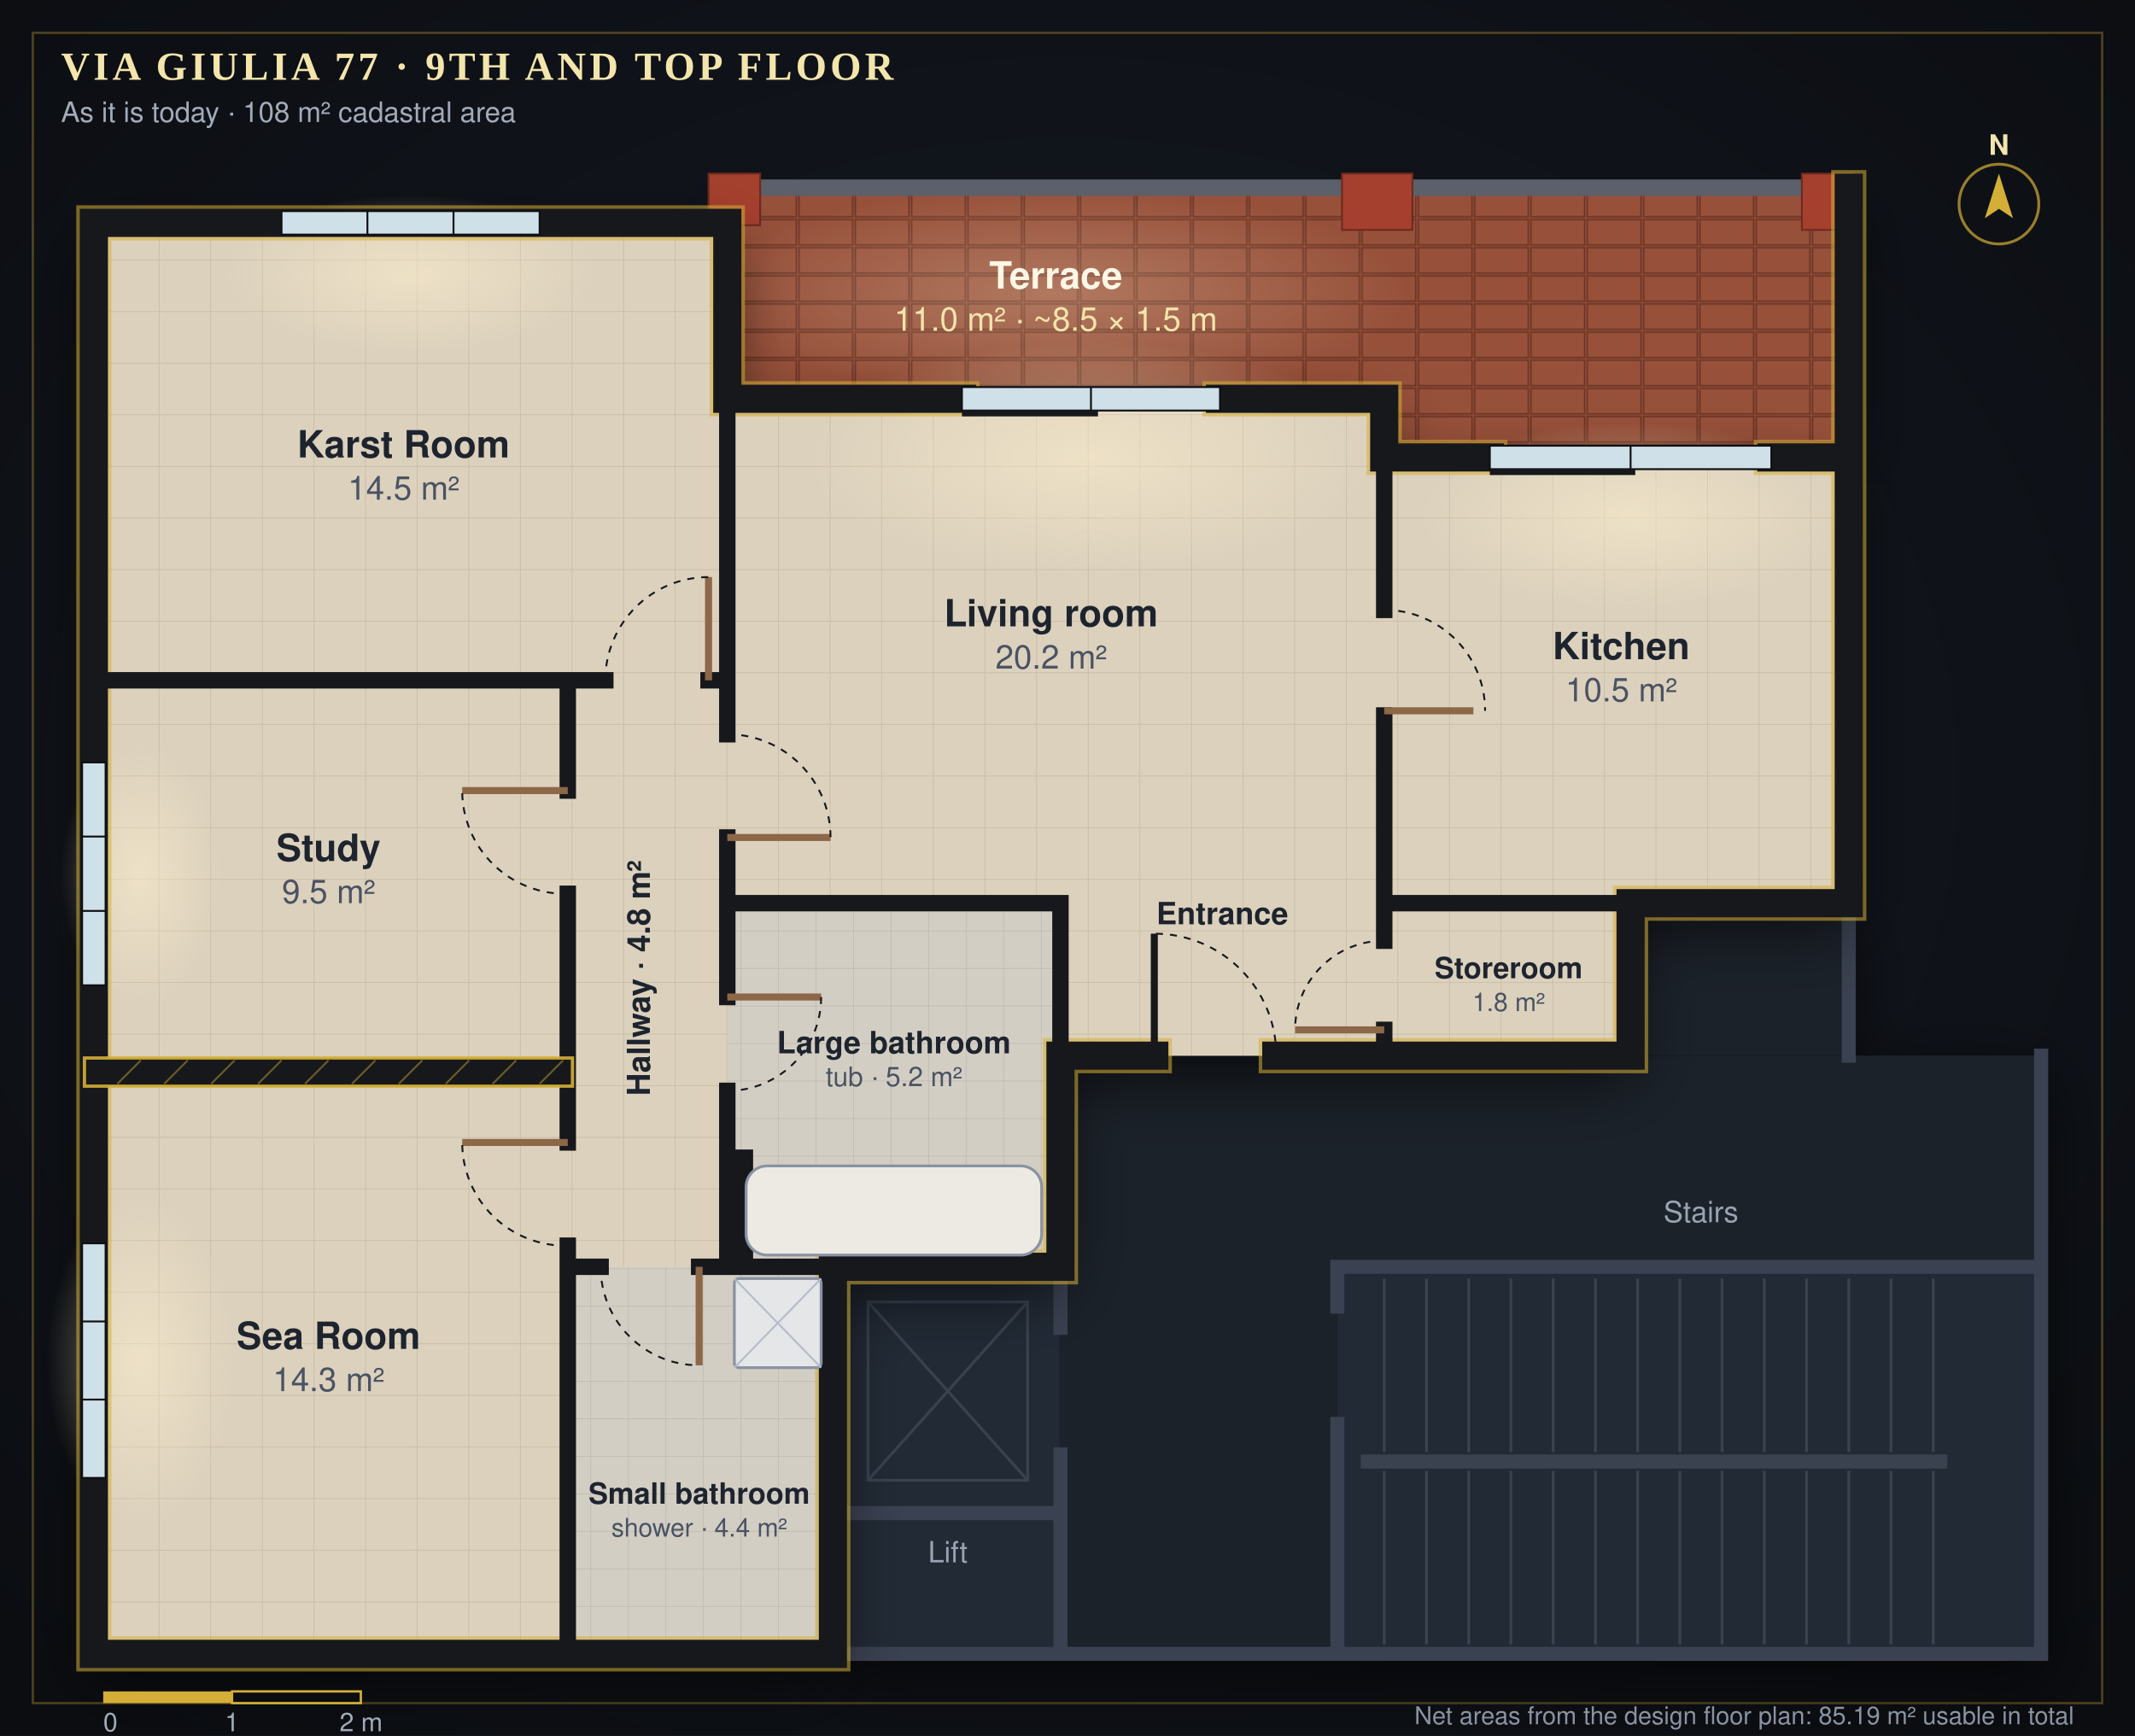
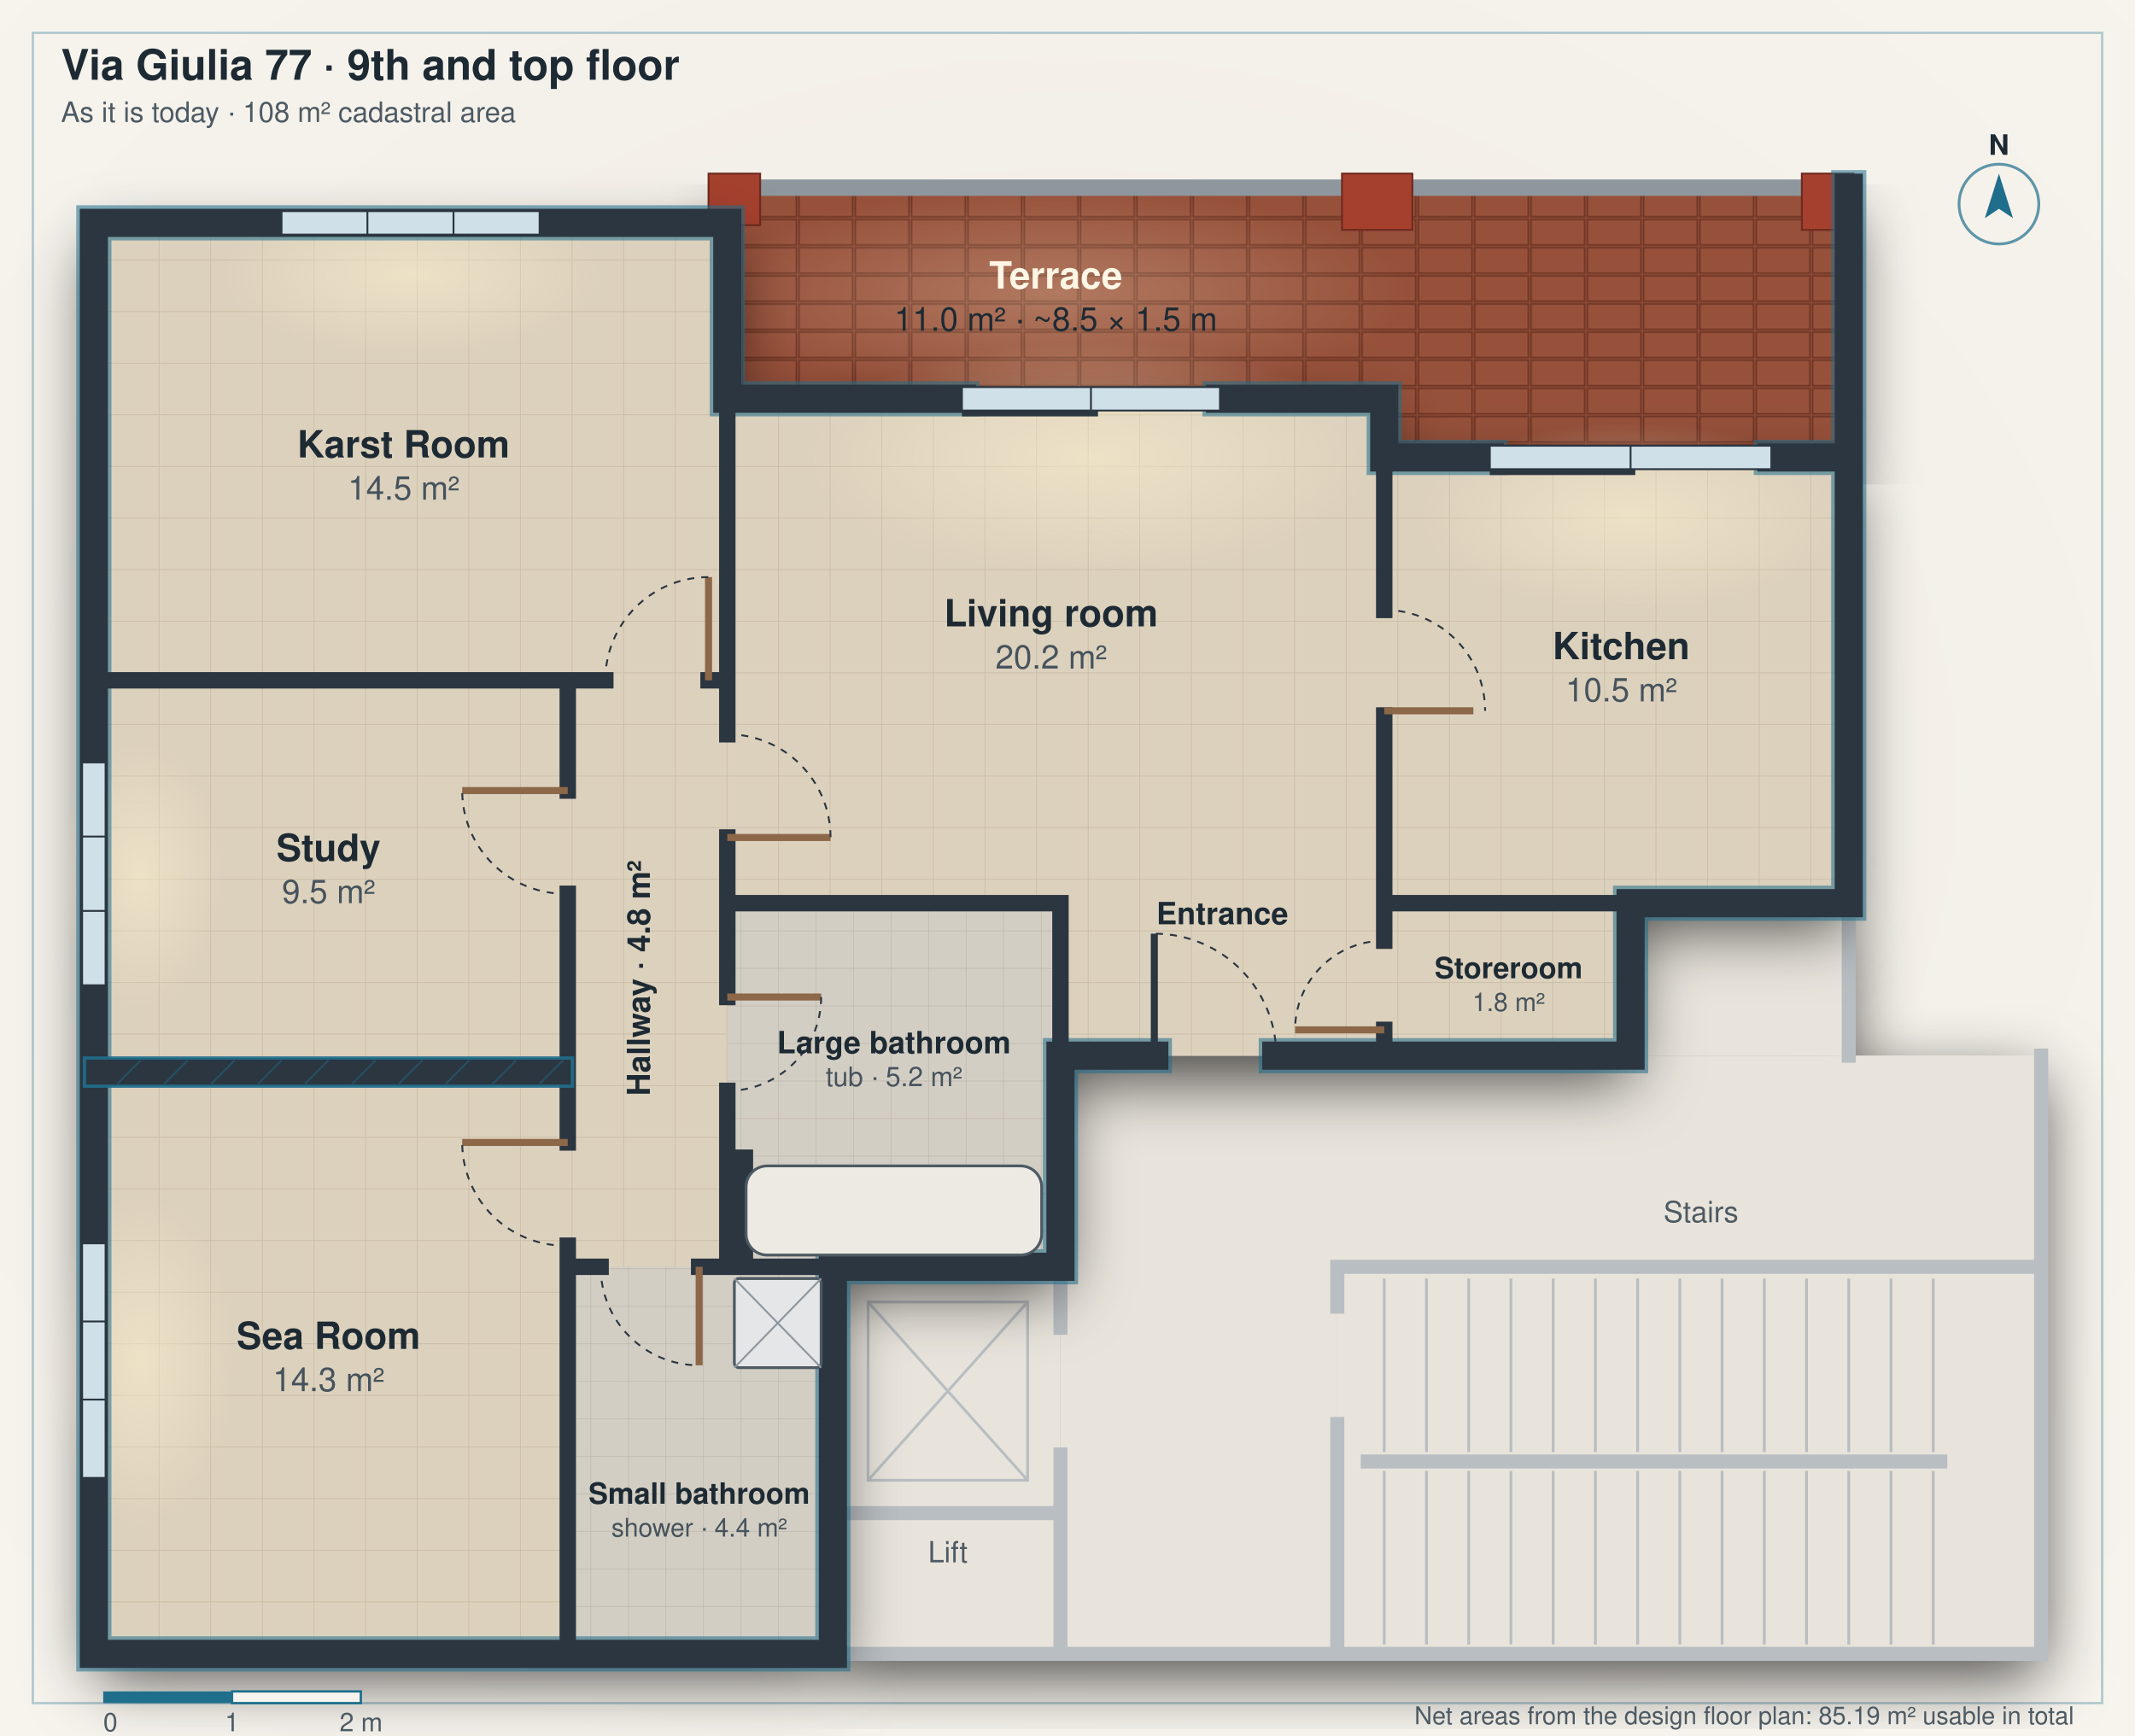
<svg xmlns="http://www.w3.org/2000/svg" viewBox="20 -45 910 740" width="1820" height="1480">
  <defs>
    <pattern id="tile" width="22" height="22" patternUnits="userSpaceOnUse">
      <rect width="22" height="22" fill="#DCD1BD" />
      <path d="M22 0V22H0" fill="none" stroke="#C9BCA5" stroke-width="0.6" />
    </pattern>
    <pattern id="tileb" width="16" height="16" patternUnits="userSpaceOnUse">
      <rect width="16" height="16" fill="#D3CEC4" />
      <path d="M16 0V16H0" fill="none" stroke="#BDB6AA" stroke-width="0.5" />
    </pattern>
    <pattern id="oak" width="252" height="32" patternUnits="userSpaceOnUse">
      <rect x="0" y="0" width="126" height="16" fill="#CBA680" stroke="#A9845E" stroke-width="0.5" />
      <rect x="126" y="0" width="126" height="16" fill="#C59F78" stroke="#A9845E" stroke-width="0.5" />
      <rect x="0" y="16" width="63" height="16" fill="#C7A27B" stroke="#A9845E" stroke-width="0.5" />
      <rect x="63" y="16" width="126" height="16" fill="#CEAA84" stroke="#A9845E" stroke-width="0.5" />
      <rect x="189" y="16" width="63" height="16" fill="#C29C74" stroke="#A9845E" stroke-width="0.5" />
      <path d="M8 6 q40 -2 90 1 M140 10 q35 2 80 -1 M75 24 q30 -2 70 1 M200 22 q20 2 45 0" stroke="#B48E67" stroke-width="0.45" fill="none" opacity="0.7" />
    </pattern>
    <pattern id="mc" width="90" height="90" patternUnits="userSpaceOnUse">
      <rect width="90" height="90" fill="#B1A99E" />
      <circle cx="20" cy="25" r="18" fill="#BDB5AA" opacity="0.5" />
      <circle cx="65" cy="60" r="22" fill="#A49C91" opacity="0.35" />
      <circle cx="70" cy="15" r="10" fill="#C2BBB1" opacity="0.4" />
    </pattern>
    <pattern id="klinker" width="24" height="12" patternUnits="userSpaceOnUse">
      <rect width="24" height="12" fill="#8C4934" />
      <rect x="0.6" y="0.6" width="22.8" height="10.8" fill="#97513B" stroke="#6E3626" stroke-width="0.6" />
    </pattern>
    <filter id="sh" x="-30%" y="-30%" width="160%" height="160%">
      <feDropShadow dx="1.6" dy="2.4" stdDeviation="2" flood-color="#000" flood-opacity="0.32" />
    </filter>
    <filter id="apt" x="-10%" y="-10%" width="120%" height="120%">
      <feDropShadow dx="0" dy="10" stdDeviation="14" flood-color="#000" flood-opacity="0.7" />
    </filter>
    <radialGradient id="sun" cx="50%" cy="50%" r="50%">
      <stop offset="0%" stop-color="#FFF1CF" stop-opacity="0.5" />
      <stop offset="100%" stop-color="#FFF1CF" stop-opacity="0" />
    </radialGradient>
    <radialGradient id="board" cx="50%" cy="45%" r="70%">
-       <stop offset="0%" stop-color="#161B25" />
-       <stop offset="100%" stop-color="#0B0D11" />
+       <stop offset="0%" stop-color="#EFEBE3" />
+       <stop offset="100%" stop-color="#F7F4EE" />
    </radialGradient>
  </defs>
  <rect x="20" y="-45" width="910" height="740" fill="url(#board)" />
-   <rect x="34" y="-31" width="882" height="712" fill="none" stroke="#D4AF37" stroke-opacity="0.32" stroke-width="1" />
+   <rect x="34" y="-31" width="882" height="712" fill="none" stroke="#1F6E8C" stroke-opacity="0.32" stroke-width="1" />
  <g filter="url(#apt)">
-     <polygon points="472,405 890,405 890,495 590,495 590,660 472,660" fill="#1C212B" />
-     <rect x="715" y="340" width="93" height="65" fill="#1C212B" />
-     <rect x="590" y="495" width="300" height="165" fill="#232935" />
-     <rect x="375" y="495" width="97" height="165" fill="#232935" />
-   </g>
-   <g stroke="#3A4250" stroke-width="1.2">
+     <polygon points="472,405 890,405 890,495 590,495 590,660 472,660" fill="#E8E4DC" />
+     <rect x="715" y="340" width="93" height="65" fill="#E8E4DC" />
+     <rect x="590" y="495" width="300" height="165" fill="#E8E4DC" />
+     <rect x="375" y="495" width="97" height="165" fill="#E8E4DC" />
+   </g>
+   <g stroke="#B9BEC2" stroke-width="1.2">
    <line x1="610" y1="500" x2="610" y2="574" />
    <line x1="628" y1="500" x2="628" y2="574" />
    <line x1="646" y1="500" x2="646" y2="574" />
    <line x1="664" y1="500" x2="664" y2="574" />
    <line x1="682" y1="500" x2="682" y2="574" />
    <line x1="700" y1="500" x2="700" y2="574" />
    <line x1="718" y1="500" x2="718" y2="574" />
    <line x1="736" y1="500" x2="736" y2="574" />
    <line x1="754" y1="500" x2="754" y2="574" />
    <line x1="772" y1="500" x2="772" y2="574" />
    <line x1="790" y1="500" x2="790" y2="574" />
    <line x1="808" y1="500" x2="808" y2="574" />
    <line x1="826" y1="500" x2="826" y2="574" />
    <line x1="844" y1="500" x2="844" y2="574" />
    <line x1="610" y1="582" x2="610" y2="656" />
    <line x1="628" y1="582" x2="628" y2="656" />
    <line x1="646" y1="582" x2="646" y2="656" />
    <line x1="664" y1="582" x2="664" y2="656" />
    <line x1="682" y1="582" x2="682" y2="656" />
    <line x1="700" y1="582" x2="700" y2="656" />
    <line x1="718" y1="582" x2="718" y2="656" />
    <line x1="736" y1="582" x2="736" y2="656" />
    <line x1="754" y1="582" x2="754" y2="656" />
    <line x1="772" y1="582" x2="772" y2="656" />
    <line x1="790" y1="582" x2="790" y2="656" />
    <line x1="808" y1="582" x2="808" y2="656" />
    <line x1="826" y1="582" x2="826" y2="656" />
    <line x1="844" y1="582" x2="844" y2="656" />
  </g>
-   <rect x="600" y="575" width="250" height="6" fill="#3A4250" />
-   <rect x="390" y="510" width="68" height="76" fill="none" stroke="#3A4250" stroke-width="1.2" />
-   <path d="M390 510 L458 586 M458 510 L390 586" stroke="#3A4250" stroke-width="1.2" />
-   <g fill="none" stroke="#3A4150" stroke-width="6" stroke-linecap="square">
+   <rect x="600" y="575" width="250" height="6" fill="#B9BEC2" />
+   <rect x="390" y="510" width="68" height="76" fill="none" stroke="#B9BEC2" stroke-width="1.2" />
+   <path d="M390 510 L458 586 M458 510 L390 586" stroke="#B9BEC2" stroke-width="1.2" />
+   <g fill="none" stroke="#B9BEC2" stroke-width="6" stroke-linecap="square">
    <path d="M890,405 L890,660 L375,660 M590,495 L890,495 M590,495 L590,512 M590,562 L590,660 M472,495 L472,521 M472,575 L472,660 M375,600 L472,600 M808,340 L808,405" />
  </g>
  <polygon points="330,35 808,35 808,150 610,150 610,125 330,125" fill="url(#klinker)" filter="url(#apt)" />
  <ellipse cx="470" cy="80" rx="150" ry="45" fill="url(#sun)" opacity="0.5" />
-   <line x1="330" y1="35" x2="808" y2="35" stroke="#5B606A" stroke-width="7" />
+   <line x1="330" y1="35" x2="808" y2="35" stroke="#8E979E" stroke-width="7" />
  <g fill="#A5402E" stroke="#6E2A1E" stroke-width="0.8">
    <rect x="322" y="29" width="22" height="22" />
    <rect x="592" y="29" width="30" height="24" />
    <rect x="788" y="29" width="22" height="24" />
  </g>
  <polygon points="60,50 330,50 330,125 610,125 610,150 808,150 808,340 715,340 715,405 472,405 472,495 375,495 375,660 60,660" fill="url(#tile)" filter="url(#apt)" />
  <rect x="330" y="340" width="142" height="155" fill="url(#tileb)" />
  <rect x="262" y="495" width="113" height="165" fill="url(#tileb)" />
  <ellipse cx="485" cy="150" rx="120" ry="50" fill="url(#sun)" />
  <ellipse cx="715" cy="175" rx="90" ry="40" fill="url(#sun)" />
  <ellipse cx="195" cy="72" rx="80" ry="34" fill="url(#sun)" />
  <ellipse cx="80" cy="535" rx="40" ry="70" fill="url(#sun)" />
  <ellipse cx="80" cy="328" rx="34" ry="56" fill="url(#sun)" />
  <g fill="none" stroke-linecap="square">
-     <path stroke="#D4AF37" stroke-opacity="0.55" stroke-width="15" d="M330,125 L330,50 L60,50 L60,660 L375,660 L375,495 L472,495 L472,405 L512,405 M564,405 L715,405 L715,340 L808,340 L808,150 L775,150 M655,150 L610,150 L610,125 L540,125 M430,125 L330,125 M808,150 L808,35" />
-     <path stroke="#16181C" stroke-width="12" d="M330,125 L330,50 L60,50 L60,660 L375,660 L375,495 L472,495 L472,405 L512,405 M564,405 L715,405 L715,340 L808,340 L808,150 L775,150 M655,150 L610,150 L610,125 L540,125 M430,125 L330,125 M808,150 L808,35" />
-     <path stroke="#16181C" stroke-width="7" d="M330,125 L330,268 M330,312 L330,380 M330,420 L330,495 M60,245 L278,245 M322,245 L330,245 M262,245 L262,292 M262,336 L262,442 M262,486 L262,495 L276,495 M318,495 L375,495 M262,495 L262,660 M330,340 L472,340 M472,340 L472,405 M610,125 L610,215 M610,260 L610,356 M610,394 L610,405 M610,340 L715,340" />
-   </g>
-   <rect x="56" y="406" width="208" height="12" fill="#16181C" stroke="#D4AF37" stroke-opacity="0.9" stroke-width="1.4" />
-   <g stroke="#D4AF37" stroke-opacity="0.45" stroke-width="0.8">
+     <path stroke="#1F6E8C" stroke-opacity="0.55" stroke-width="15" d="M330,125 L330,50 L60,50 L60,660 L375,660 L375,495 L472,495 L472,405 L512,405 M564,405 L715,405 L715,340 L808,340 L808,150 L775,150 M655,150 L610,150 L610,125 L540,125 M430,125 L330,125 M808,150 L808,35" />
+     <path stroke="#2B3640" stroke-width="12" d="M330,125 L330,50 L60,50 L60,660 L375,660 L375,495 L472,495 L472,405 L512,405 M564,405 L715,405 L715,340 L808,340 L808,150 L775,150 M655,150 L610,150 L610,125 L540,125 M430,125 L330,125 M808,150 L808,35" />
+     <path stroke="#2B3640" stroke-width="7" d="M330,125 L330,268 M330,312 L330,380 M330,420 L330,495 M60,245 L278,245 M322,245 L330,245 M262,245 L262,292 M262,336 L262,442 M262,486 L262,495 L276,495 M318,495 L375,495 M262,495 L262,660 M330,340 L472,340 M472,340 L472,405 M610,125 L610,215 M610,260 L610,356 M610,394 L610,405 M610,340 L715,340" />
+   </g>
+   <rect x="56" y="406" width="208" height="12" fill="#2B3640" stroke="#1F6E8C" stroke-opacity="0.9" stroke-width="1.4" />
+   <g stroke="#1F6E8C" stroke-opacity="0.45" stroke-width="0.8">
    <line x1="70" y1="417" x2="80" y2="407" />
    <line x1="90" y1="417" x2="100" y2="407" />
    <line x1="110" y1="417" x2="120" y2="407" />
    <line x1="130" y1="417" x2="140" y2="407" />
    <line x1="150" y1="417" x2="160" y2="407" />
    <line x1="170" y1="417" x2="180" y2="407" />
    <line x1="190" y1="417" x2="200" y2="407" />
    <line x1="210" y1="417" x2="220" y2="407" />
    <line x1="230" y1="417" x2="240" y2="407" />
    <line x1="250" y1="417" x2="260" y2="407" />
  </g>
-   <rect x="330" y="445" width="11" height="50" fill="#16181C" />
-   <g fill="#CFE0E8" stroke="#0E1014" stroke-width="0.8">
+   <rect x="330" y="445" width="11" height="50" fill="#2B3640" />
+   <g fill="#CFE0E8" stroke="#2B3640" stroke-width="0.8">
    <rect x="140" y="45" width="110" height="10" />
    <rect x="55" y="280" width="10" height="95" />
    <rect x="55" y="485" width="10" height="100" />
    <rect x="430" y="120" width="110" height="10" />
    <rect x="655" y="145" width="120" height="10" />
  </g>
-   <g stroke="#0E1014" stroke-width="0.8">
+   <g stroke="#2B3640" stroke-width="0.8">
    <line x1="176.6" y1="45" x2="176.6" y2="55" />
    <line x1="213.3" y1="45" x2="213.3" y2="55" />
    <line x1="55" y1="311.6" x2="65" y2="311.6" />
    <line x1="55" y1="343.3" x2="65" y2="343.3" />
    <line x1="55" y1="518.3" x2="65" y2="518.3" />
    <line x1="55" y1="551.6" x2="65" y2="551.6" />
    <line x1="485" y1="120" x2="485" y2="130" />
    <line x1="715" y1="145" x2="715" y2="155" />
  </g>
-   <g fill="none" stroke="#16181C">
+   <g fill="none" stroke="#2B3640">
    <line x1="512" y1="405" x2="512" y2="353" stroke-width="3" />
    <path d="M564,405 A52,52 0 0 0 512,353" stroke-width="0.8" stroke-dasharray="3 3" />
-     <rect x="430" y="130" width="58" height="2.5" fill="#16181C" stroke="none" />
+     <rect x="430" y="130" width="58" height="2.5" fill="#2B3640" stroke="none" />
    <g stroke="#8C6748" stroke-width="3">
      <line x1="330" y1="312" x2="374" y2="312" />
      <line x1="330" y1="380" x2="370" y2="380" />
      <line x1="322" y1="245" x2="322" y2="201" />
      <line x1="262" y1="292" x2="217" y2="292" />
      <line x1="262" y1="442" x2="217" y2="442" />
      <line x1="318" y1="495" x2="318" y2="537" />
    </g>
    <g stroke-width="0.8" stroke-dasharray="3 3">
      <path d="M330,268 A44,44 0 0 1 374,312" />
      <path d="M370,380 A40,40 0 0 1 330,420" />
      <path d="M278,245 A44,44 0 0 1 322,201" />
      <path d="M262,336 A44,44 0 0 1 217,292" />
      <path d="M262,486 A44,44 0 0 1 217,442" />
      <path d="M276,495 A42,42 0 0 0 318,537" />
    </g>
  </g>
-   <rect x="655" y="155" width="62" height="2.5" fill="#16181C" />
+   <rect x="655" y="155" width="62" height="2.5" fill="#2B3640" />
  <line x1="610" y1="258" x2="648" y2="258" stroke="#8C6748" stroke-width="3" />
-   <path d="M610,215 A43,43 0 0 1 653,258" fill="none" stroke="#16181C" stroke-width="0.8" stroke-dasharray="3 3" />
+   <path d="M610,215 A43,43 0 0 1 653,258" fill="none" stroke="#2B3640" stroke-width="0.8" stroke-dasharray="3 3" />
  <line x1="610" y1="394" x2="572" y2="394" stroke="#8C6748" stroke-width="3" />
-   <path d="M610,356 A38,38 0 0 0 572,394" fill="none" stroke="#16181C" stroke-width="0.8" stroke-dasharray="3 3" />
-   <rect x="338" y="452" width="126" height="38" rx="9" fill="#EDEAE3" stroke="#8A93A3" stroke-width="1.2" />
-   <rect x="333" y="500" width="37" height="38" rx="2" fill="#E4E6E8" stroke="#8A93A3" stroke-width="1.2" />
-   <path d="M333 500 L370 538 M370 500 L333 538" stroke="#B6BDC8" stroke-width="0.8" />
+   <path d="M610,356 A38,38 0 0 0 572,394" fill="none" stroke="#2B3640" stroke-width="0.8" stroke-dasharray="3 3" />
+   <rect x="338" y="452" width="126" height="38" rx="9" fill="#EDEAE3" stroke="#4D5A63" stroke-width="1.2" />
+   <rect x="333" y="500" width="37" height="38" rx="2" fill="#E4E6E8" stroke="#4D5A63" stroke-width="1.2" />
+   <path d="M333 500 L370 538 M370 500 L333 538" stroke="#8E979E" stroke-width="0.8" />
  <g font-family="Segoe UI, Helvetica Neue, Helvetica, Arial, sans-serif" text-anchor="middle">
-     <text x="468" y="222" font-size="16.0" font-weight="700" fill="#1E242E">Living room</text>
-     <text x="468" y="240" font-size="14.0" fill="#4A5363">20.2 m²</text>
-     <text x="711" y="236" font-size="16.0" font-weight="700" fill="#1E242E">Kitchen</text>
-     <text x="711" y="254" font-size="14.0" fill="#4A5363">10.5 m²</text>
-     <text x="663" y="372" font-size="12.5" font-weight="700" fill="#1E242E">Storeroom</text>
-     <text x="663" y="386" font-size="10.9" fill="#4A5363">1.8 m²</text>
-     <text x="541" y="349" font-size="13.1" font-weight="700" fill="#1E242E">Entrance</text>
-     <text x="192" y="150" font-size="16.0" font-weight="700" fill="#1E242E">Karst Room</text>
-     <text x="192" y="168" font-size="14.0" fill="#4A5363">14.5 m²</text>
-     <text x="160" y="322" font-size="16.0" font-weight="700" fill="#1E242E">Study</text>
-     <text x="160" y="340" font-size="14.0" fill="#4A5363">9.5 m²</text>
-     <text x="160" y="530" font-size="16.0" font-weight="700" fill="#1E242E">Sea Room</text>
-     <text x="160" y="548" font-size="14.0" fill="#4A5363">14.3 m²</text>
-     <text x="401" y="404" font-size="13.1" font-weight="700" fill="#1E242E">Large bathroom</text>
-     <text x="401" y="418" font-size="11.5" fill="#4A5363">tub · 5.2 m²</text>
-     <text x="318" y="596" font-size="12.5" font-weight="700" fill="#1E242E">Small bathroom</text>
-     <text x="318" y="610" font-size="10.9" fill="#4A5363">shower · 4.4 m²</text>
-     <text transform="translate(297 372) rotate(-90)" font-size="13.5" font-weight="700" fill="#1E242E">Hallway · 4.8 m²</text>
+     <text x="468" y="222" font-size="16.0" font-weight="700" fill="#1D2A33">Living room</text>
+     <text x="468" y="240" font-size="14.0" fill="#46535C">20.2 m²</text>
+     <text x="711" y="236" font-size="16.0" font-weight="700" fill="#1D2A33">Kitchen</text>
+     <text x="711" y="254" font-size="14.0" fill="#46535C">10.5 m²</text>
+     <text x="663" y="372" font-size="12.5" font-weight="700" fill="#1D2A33">Storeroom</text>
+     <text x="663" y="386" font-size="10.9" fill="#46535C">1.8 m²</text>
+     <text x="541" y="349" font-size="13.1" font-weight="700" fill="#1D2A33">Entrance</text>
+     <text x="192" y="150" font-size="16.0" font-weight="700" fill="#1D2A33">Karst Room</text>
+     <text x="192" y="168" font-size="14.0" fill="#46535C">14.5 m²</text>
+     <text x="160" y="322" font-size="16.0" font-weight="700" fill="#1D2A33">Study</text>
+     <text x="160" y="340" font-size="14.0" fill="#46535C">9.5 m²</text>
+     <text x="160" y="530" font-size="16.0" font-weight="700" fill="#1D2A33">Sea Room</text>
+     <text x="160" y="548" font-size="14.0" fill="#46535C">14.3 m²</text>
+     <text x="401" y="404" font-size="13.1" font-weight="700" fill="#1D2A33">Large bathroom</text>
+     <text x="401" y="418" font-size="11.5" fill="#46535C">tub · 5.2 m²</text>
+     <text x="318" y="596" font-size="12.5" font-weight="700" fill="#1D2A33">Small bathroom</text>
+     <text x="318" y="610" font-size="10.9" fill="#46535C">shower · 4.4 m²</text>
+     <text transform="translate(297 372) rotate(-90)" font-size="13.5" font-weight="700" fill="#1D2A33">Hallway · 4.8 m²</text>
    <text x="470" y="78" font-size="16" font-weight="700" fill="#FFF6E5">Terrace</text>
-     <text x="470" y="96" font-size="14" fill="#F3E5AB">11.0 m² · ~8.5 × 1.5 m</text>
-     <text x="424" y="621" font-size="12.5" fill="#9AA3B2">Lift</text>
-     <text x="745" y="476" font-size="12.5" fill="#9AA3B2">Stairs</text>
-   </g>
-   <text x="46" y="-11" font-family="Georgia, 'Times New Roman', serif" font-size="17" font-weight="700" letter-spacing="1.5" fill="#F3E5AB">VIA GIULIA 77 · 9TH AND TOP FLOOR</text>
-   <text x="46" y="7" font-family="Segoe UI, Helvetica Neue, Helvetica, Arial, sans-serif" font-size="12" fill="#A3ABB8">As it is today · 108 m² cadastral area</text>
+     <text x="470" y="96" font-size="14" fill="#1D2A33">11.0 m² · ~8.5 × 1.5 m</text>
+     <text x="424" y="621" font-size="12.5" fill="#4D5A63">Lift</text>
+     <text x="745" y="476" font-size="12.5" fill="#4D5A63">Stairs</text>
+   </g>
+   <text x="46" y="-11" font-family="Segoe UI, Helvetica Neue, Helvetica, Arial, sans-serif" font-size="18" font-weight="700" fill="#1D2A33">Via Giulia 77 · 9th and top floor</text>
+   <text x="46" y="7" font-family="Segoe UI, Helvetica Neue, Helvetica, Arial, sans-serif" font-size="12" fill="#4D5A63">As it is today · 108 m² cadastral area</text>
  <g transform="translate(872 42)">
-     <circle r="17" fill="none" stroke="#D4AF37" stroke-opacity="0.7" stroke-width="1.2" />
-     <path d="M0 -13 L6 6 L0 2 L-6 6 Z" fill="#D4AF37" />
-     <text y="-21" font-family="Segoe UI, Helvetica Neue, Helvetica, Arial, sans-serif" font-size="12" font-weight="700" text-anchor="middle" fill="#F3E5AB">N</text>
-   </g>
-   <g transform="translate(64 676)" font-family="Segoe UI, Helvetica Neue, Helvetica, Arial, sans-serif" font-size="11" fill="#A3ABB8">
-     <rect width="54.9" height="5" fill="#D4AF37" />
-     <rect x="54.9" width="54.9" height="5" fill="#0B0D11" stroke="#D4AF37" stroke-width="1" />
+     <circle r="17" fill="none" stroke="#1F6E8C" stroke-opacity="0.7" stroke-width="1.2" />
+     <path d="M0 -13 L6 6 L0 2 L-6 6 Z" fill="#1F6E8C" />
+     <text y="-21" font-family="Segoe UI, Helvetica Neue, Helvetica, Arial, sans-serif" font-size="12" font-weight="700" text-anchor="middle" fill="#1D2A33">N</text>
+   </g>
+   <g transform="translate(64 676)" font-family="Segoe UI, Helvetica Neue, Helvetica, Arial, sans-serif" font-size="11" fill="#4D5A63">
+     <rect width="54.9" height="5" fill="#1F6E8C" />
+     <rect x="54.9" width="54.9" height="5" fill="#F7F4EE" stroke="#1F6E8C" stroke-width="1" />
    <text x="0" y="17">0</text>
    <text x="54.9" y="17" text-anchor="middle">1</text>
    <text x="109.9" y="17" text-anchor="middle">2 m</text>
  </g>
-   <text x="904" y="690" font-family="Segoe UI, Helvetica Neue, Helvetica, Arial, sans-serif" font-size="10.5" text-anchor="end" fill="#8B93A1">Net areas from the design floor plan: 85.19 m² usable in total</text>
+   <text x="904" y="690" font-family="Segoe UI, Helvetica Neue, Helvetica, Arial, sans-serif" font-size="10.5" text-anchor="end" fill="#4D5A63">Net areas from the design floor plan: 85.19 m² usable in total</text>
</svg>
